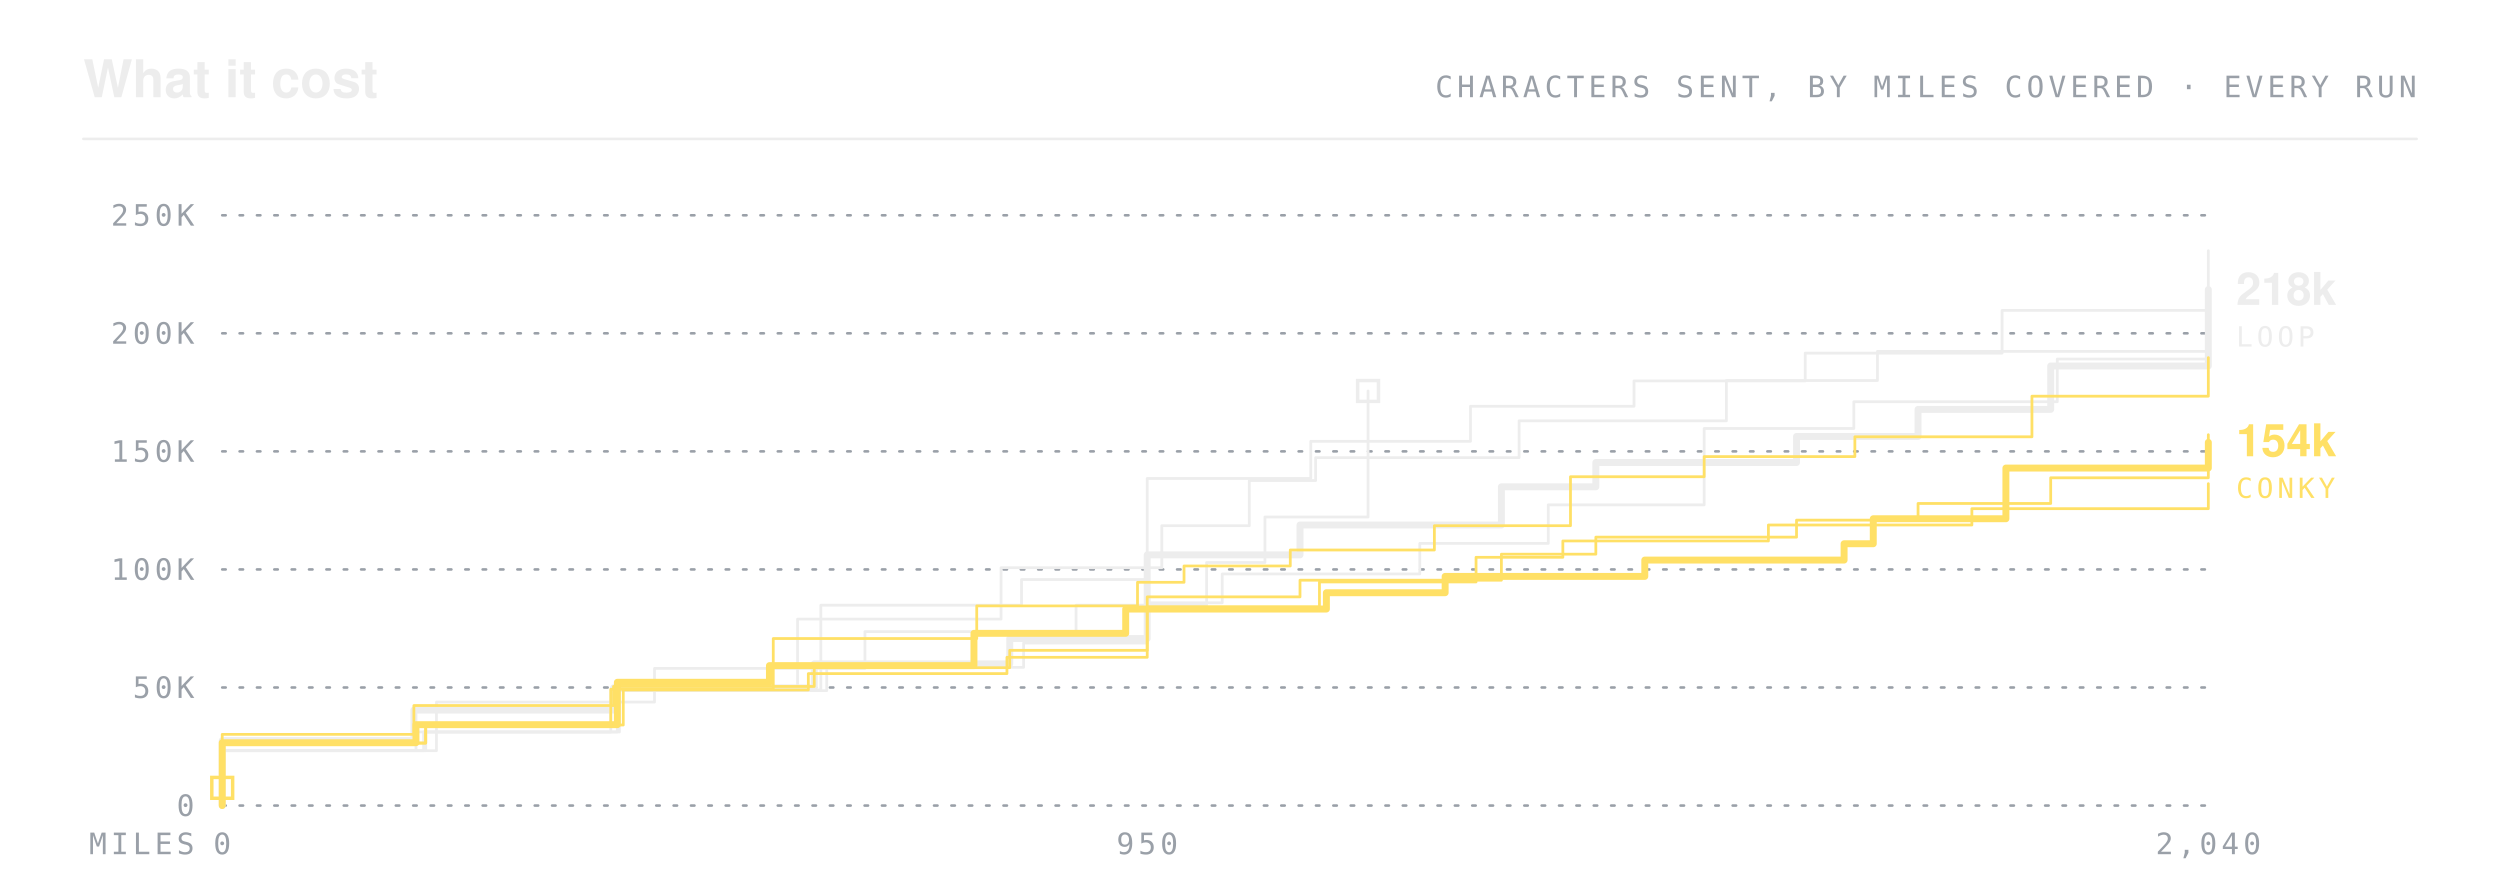
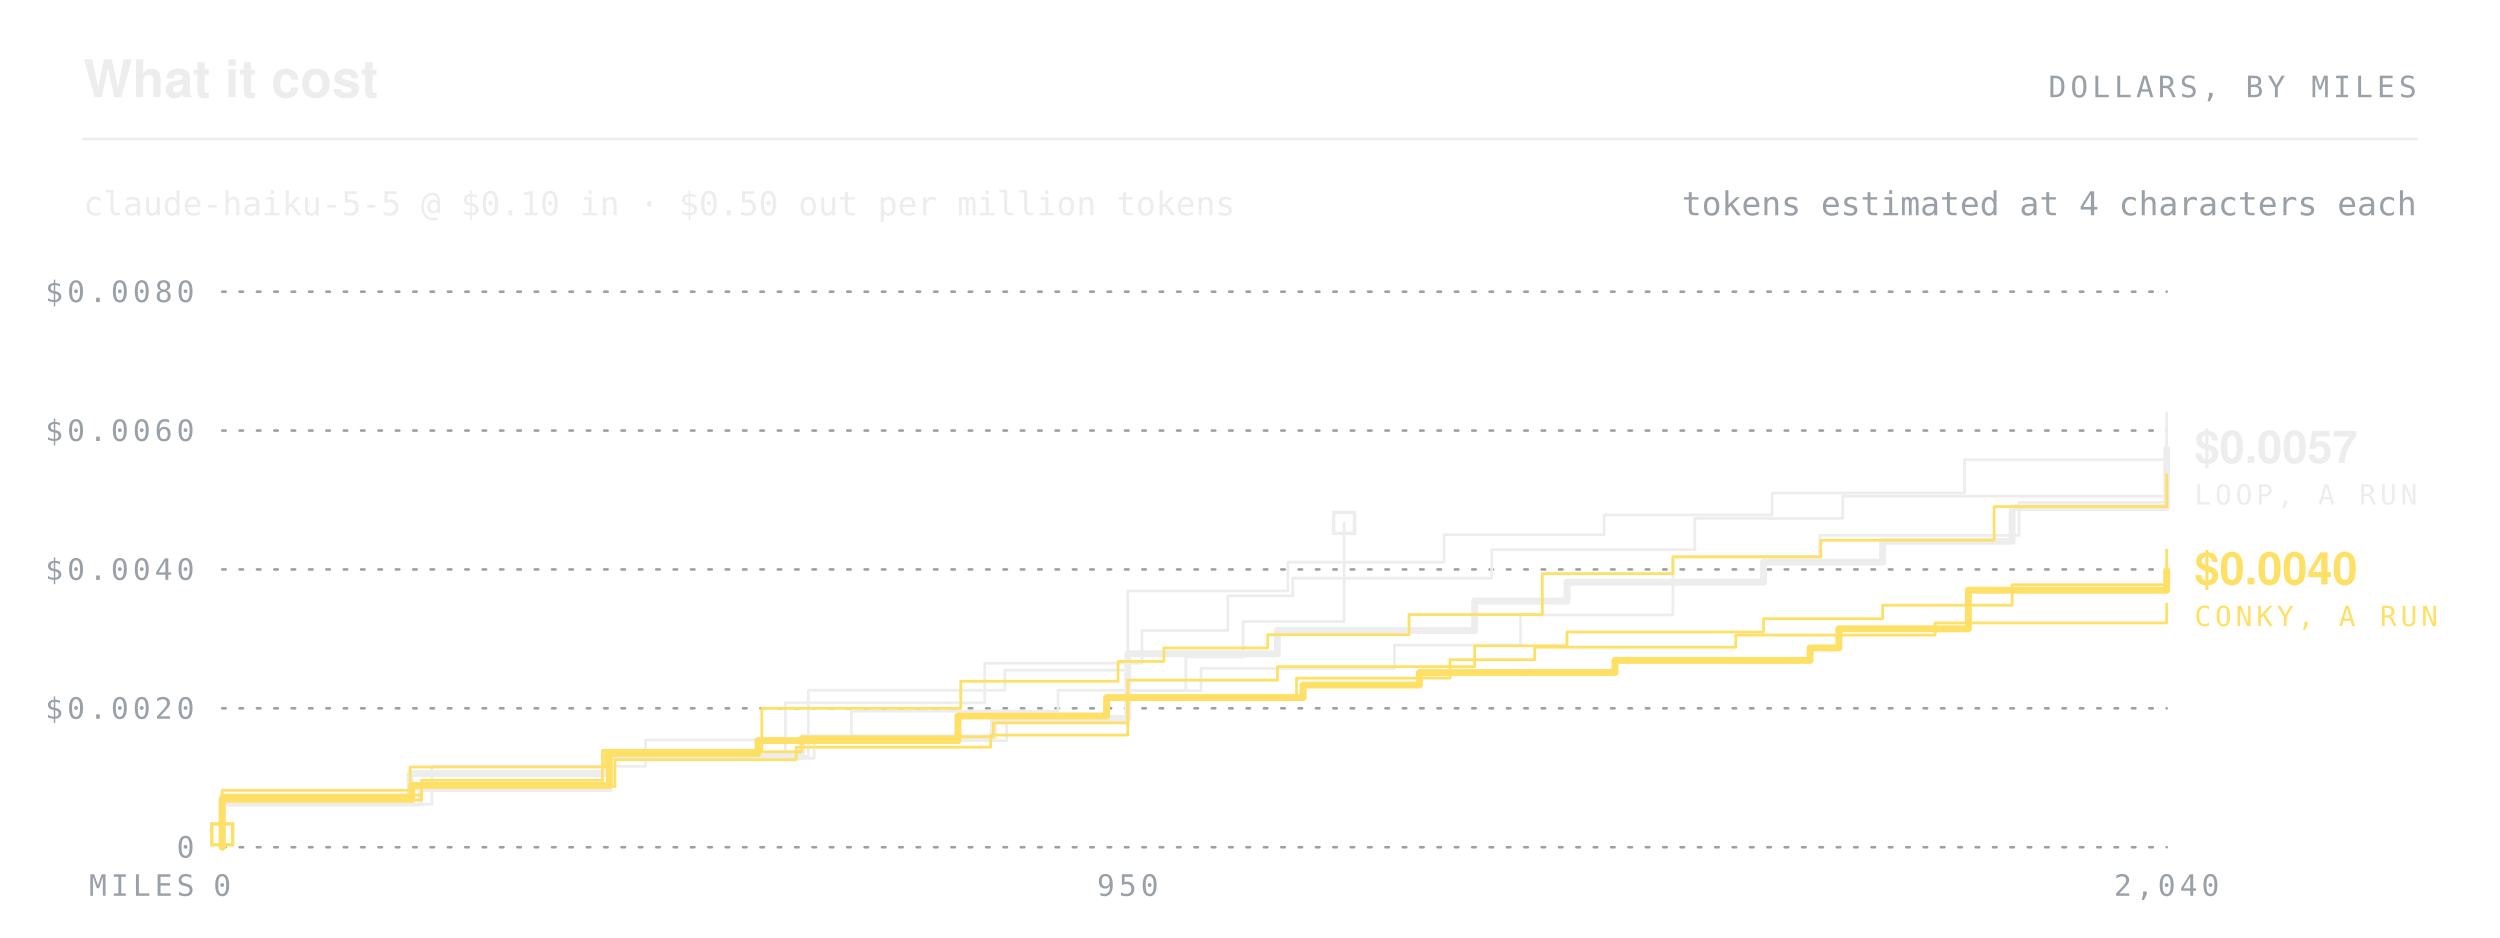
- <svg xmlns="http://www.w3.org/2000/svg" width="720" height="258" viewBox="0 0 720 258" role="img" aria-label="Text sent against progress made, one line for every run.">
+ <svg xmlns="http://www.w3.org/2000/svg" width="720" height="270" viewBox="0 0 720 270" role="img" aria-label="What each run cost against progress made, one line for every run.">
  <defs>
    <pattern id="dots" width="4" height="4" patternUnits="userSpaceOnUse">
      <path d="M0 0h1v1h-1z" fill="#EDEDED" shape-rendering="crispEdges" />
    </pattern>
    <pattern id="dense" width="4" height="4" patternUnits="userSpaceOnUse">
      <path d="M0 0h1v1h-1zM2 2h1v1h-1z" fill="#EDEDED" shape-rendering="crispEdges" />
    </pattern>
    <pattern id="dense-accent" width="4" height="4" patternUnits="userSpaceOnUse">
      <path d="M0 0h1v1h-1zM2 2h1v1h-1z" fill="#FFE066" shape-rendering="crispEdges" />
    </pattern>
  </defs>
  <text x="24.0" y="28.0" font-family="-apple-system, BlinkMacSystemFont, 'Segoe UI', Helvetica, Arial, sans-serif" font-size="15" font-weight="bold" text-anchor="start" fill="#EDEDED">What it cost</text>
-   <text x="696.0" y="28.0" font-family="ui-monospace, SFMono-Regular, Menlo, Consolas, monospace" font-size="8.5" font-weight="normal" text-anchor="end" fill="#9AA0A8" letter-spacing="0.14em">CHARACTERS SENT, BY MILES COVERED · EVERY RUN</text>
+   <text x="696.0" y="28.0" font-family="ui-monospace, SFMono-Regular, Menlo, Consolas, monospace" font-size="8.5" font-weight="normal" text-anchor="end" fill="#9AA0A8" letter-spacing="0.14em">DOLLARS, BY MILES</text>
  <line x1="24.0" y1="40.0" x2="696.0" y2="40.0" stroke="#EDEDED" stroke-width="0.75" stroke-linecap="round" />
-   <line x1="64.0" y1="232.0" x2="636.0" y2="232.0" stroke="#9AA0A8" stroke-width="0.75" stroke-linecap="round" stroke-dasharray="1 4" />
-   <text x="56.0" y="235.0" font-family="ui-monospace, SFMono-Regular, Menlo, Consolas, monospace" font-size="8.5" font-weight="normal" text-anchor="end" fill="#9AA0A8" letter-spacing="0.14em">0</text>
-   <line x1="64.0" y1="198.0" x2="636.0" y2="198.0" stroke="#9AA0A8" stroke-width="0.75" stroke-linecap="round" stroke-dasharray="1 4" />
-   <text x="56.0" y="201.0" font-family="ui-monospace, SFMono-Regular, Menlo, Consolas, monospace" font-size="8.5" font-weight="normal" text-anchor="end" fill="#9AA0A8" letter-spacing="0.14em">50K</text>
-   <line x1="64.0" y1="164.0" x2="636.0" y2="164.0" stroke="#9AA0A8" stroke-width="0.75" stroke-linecap="round" stroke-dasharray="1 4" />
-   <text x="56.0" y="167.0" font-family="ui-monospace, SFMono-Regular, Menlo, Consolas, monospace" font-size="8.5" font-weight="normal" text-anchor="end" fill="#9AA0A8" letter-spacing="0.14em">100K</text>
-   <line x1="64.0" y1="130.0" x2="636.0" y2="130.0" stroke="#9AA0A8" stroke-width="0.75" stroke-linecap="round" stroke-dasharray="1 4" />
-   <text x="56.0" y="133.0" font-family="ui-monospace, SFMono-Regular, Menlo, Consolas, monospace" font-size="8.5" font-weight="normal" text-anchor="end" fill="#9AA0A8" letter-spacing="0.14em">150K</text>
-   <line x1="64.0" y1="96.0" x2="636.0" y2="96.0" stroke="#9AA0A8" stroke-width="0.75" stroke-linecap="round" stroke-dasharray="1 4" />
-   <text x="56.0" y="99.0" font-family="ui-monospace, SFMono-Regular, Menlo, Consolas, monospace" font-size="8.5" font-weight="normal" text-anchor="end" fill="#9AA0A8" letter-spacing="0.14em">200K</text>
-   <line x1="64.0" y1="62.0" x2="636.0" y2="62.0" stroke="#9AA0A8" stroke-width="0.75" stroke-linecap="round" stroke-dasharray="1 4" />
-   <text x="56.0" y="65.0" font-family="ui-monospace, SFMono-Regular, Menlo, Consolas, monospace" font-size="8.5" font-weight="normal" text-anchor="end" fill="#9AA0A8" letter-spacing="0.14em">250K</text>
-   <text x="64.0" y="246.0" font-family="ui-monospace, SFMono-Regular, Menlo, Consolas, monospace" font-size="8.5" font-weight="normal" text-anchor="middle" fill="#9AA0A8" letter-spacing="0.14em">0</text>
-   <text x="330.4" y="246.0" font-family="ui-monospace, SFMono-Regular, Menlo, Consolas, monospace" font-size="8.5" font-weight="normal" text-anchor="middle" fill="#9AA0A8" letter-spacing="0.14em">950</text>
-   <text x="636.0" y="246.0" font-family="ui-monospace, SFMono-Regular, Menlo, Consolas, monospace" font-size="8.5" font-weight="normal" text-anchor="middle" fill="#9AA0A8" letter-spacing="0.14em">2,040</text>
-   <text x="56.0" y="246.0" font-family="ui-monospace, SFMono-Regular, Menlo, Consolas, monospace" font-size="8.5" font-weight="normal" text-anchor="end" fill="#9AA0A8" letter-spacing="0.14em">MILES</text>
-   <path d="M64.0,232.0 L64.0,232.0 L64.0,221.1 L64.0,221.1 L64.0,216.1 L119.8,216.1 L119.8,210.8 L177.8,210.8 L177.8,198.7 L236.4,198.7 L236.4,174.3 L294.2,174.3 L294.2,166.9 L330.4,166.9 L330.4,137.8 L377.5,137.8 L377.5,127.1 L423.5,127.1 L423.5,117.0 L470.6,117.0 L470.6,109.7 L519.9,109.7 L519.9,101.7 L576.6,101.7 L576.6,89.4 L636.0,89.4 L636.0,72.2" fill="none" stroke="#EDEDED" stroke-width="0.8" stroke-linejoin="round" stroke-linecap="round" />
-   <path d="M64.0,232.0 L64.0,232.0 L64.0,220.9 L64.0,220.9 L64.0,213.3 L119.2,213.3 L119.2,204.5 L176.7,204.5 L176.7,198.1 L234.5,198.1 L234.5,191.2 L290.8,191.2 L290.8,183.9 L330.4,183.9 L330.4,159.8 L374.4,159.8 L374.4,151.2 L432.4,151.2 L432.4,140.2 L459.6,140.2 L459.6,133.2 L517.4,133.2 L517.4,125.7 L552.4,125.7 L552.4,117.9 L590.6,117.9 L590.6,105.4 L636.0,105.4 L636.0,83.4" fill="none" stroke="#EDEDED" stroke-width="2.0" stroke-linejoin="round" stroke-linecap="round" />
-   <path d="M64.0,232.0 L64.0,232.0 L64.0,221.0 L64.0,221.0 L64.0,216.2 L122.0,216.2 L122.0,210.8 L178.4,210.8 L178.4,198.9 L238.1,198.9 L238.1,192.2 L294.8,192.2 L294.8,185.2 L330.4,185.2 L330.4,173.6 L352.0,173.6 L352.0,165.3 L408.9,165.3 L408.9,156.5 L445.9,156.5 L445.9,145.4 L490.8,145.4 L490.8,123.4 L533.9,123.4 L533.9,115.7 L592.5,115.7 L592.5,103.4 L636.0,103.4 L636.0,90.2" fill="none" stroke="#EDEDED" stroke-width="0.8" stroke-linejoin="round" stroke-linecap="round" />
-   <path d="M64.0,232.0 L64.0,232.0 L64.0,221.1 L64.0,221.1 L64.0,216.2 L122.6,216.2 L122.6,210.8 L175.9,210.8 L175.9,198.8 L229.7,198.8 L229.7,178.3 L288.3,178.3 L288.3,163.5 L334.6,163.5 L334.6,151.4 L359.8,151.4 L359.8,138.4 L378.9,138.4 L378.9,131.8 L437.5,131.8 L437.5,121.2 L497.2,121.2 L497.2,109.6 L540.7,109.6 L540.7,101.2 L636.0,101.2 L636.0,83.8" fill="none" stroke="#EDEDED" stroke-width="0.8" stroke-linejoin="round" stroke-linecap="round" />
-   <path d="M64.0,232.0 L64.0,232.0 L64.0,221.1 L64.0,221.1 L64.0,216.2 L125.7,216.2 L125.7,202.2 L188.5,202.2 L188.5,192.5 L249.1,192.5 L249.1,181.9 L309.9,181.9 L309.9,174.3 L347.5,174.3 L347.5,162.0 L364.3,162.0 L364.3,148.9 L394.0,148.9 L394.0,128.2 L394.0,128.2 L394.0,112.6" fill="none" stroke="#EDEDED" stroke-width="0.8" stroke-linejoin="round" stroke-linecap="round" />
-   <rect x="391.0" y="109.6" width="6.0" height="6.0" fill="none" stroke="#EDEDED" stroke-width="1.0" />
-   <text x="644.0" y="87.8" font-family="-apple-system, BlinkMacSystemFont, 'Segoe UI', Helvetica, Arial, sans-serif" font-size="13" font-weight="bold" text-anchor="start" fill="#EDEDED">218k</text>
-   <text x="644.0" y="99.8" font-family="ui-monospace, SFMono-Regular, Menlo, Consolas, monospace" font-size="8" font-weight="normal" text-anchor="start" fill="#EDEDED" letter-spacing="0.14em">LOOP</text>
-   <path d="M64.0,232.0 L64.0,232.0 L64.0,219.1 L64.0,219.1 L64.0,213.9 L119.8,213.9 L119.8,208.7 L177.8,208.7 L177.8,196.5 L221.6,196.5 L221.6,191.7 L280.5,191.7 L280.5,182.4 L324.2,182.4 L324.2,175.4 L382.0,175.4 L382.0,170.7 L416.2,170.7 L416.2,166.0 L473.7,166.0 L473.7,161.3 L531.1,161.3 L531.1,156.6 L539.5,156.6 L539.5,149.4 L577.7,149.4 L577.7,134.8 L636.0,134.8 L636.0,127.4" fill="none" stroke="#FFE066" stroke-width="2.0" stroke-linejoin="round" stroke-linecap="round" />
-   <path d="M64.0,232.0 L64.0,232.0 L64.0,219.2 L64.0,219.2 L64.0,211.5 L119.2,211.5 L119.2,203.2 L176.7,203.2 L176.7,197.7 L234.5,197.7 L234.5,192.3 L290.8,192.3 L290.8,187.3 L330.4,187.3 L330.4,171.9 L374.4,171.9 L374.4,167.1 L432.4,167.1 L432.4,159.6 L459.6,159.6 L459.6,154.7 L517.4,154.7 L517.4,149.8 L552.4,149.8 L552.4,145.0 L590.6,145.0 L590.6,137.6 L636.0,137.6 L636.0,125.2" fill="none" stroke="#FFE066" stroke-width="0.8" stroke-linejoin="round" stroke-linecap="round" />
-   <path d="M64.0,232.0 L64.0,232.0 L64.0,219.2 L64.0,219.2 L64.0,214.0 L122.6,214.0 L122.6,208.8 L179.5,208.8 L179.5,198.7 L232.8,198.7 L232.8,194.0 L290.0,194.0 L290.0,189.3 L330.4,189.3 L330.4,174.8 L380.0,174.8 L380.0,167.6 L425.1,167.6 L425.1,160.5 L450.1,160.5 L450.1,155.8 L509.3,155.8 L509.3,151.2 L567.9,151.2 L567.9,146.5 L636.0,146.5 L636.0,139.3" fill="none" stroke="#FFE066" stroke-width="0.8" stroke-linejoin="round" stroke-linecap="round" />
-   <path d="M64.0,232.0 L64.0,232.0 L64.0,219.2 L64.0,219.2 L64.0,214.0 L122.6,214.0 L122.6,208.7 L175.9,208.7 L175.9,198.5 L222.7,198.5 L222.7,183.9 L281.3,183.9 L281.3,174.5 L327.6,174.5 L327.6,167.7 L341.0,167.7 L341.0,163.0 L371.6,163.0 L371.6,158.4 L413.1,158.4 L413.1,151.4 L452.3,151.4 L452.3,137.3 L490.8,137.3 L490.8,131.5 L534.2,131.5 L534.2,125.8 L585.2,125.8 L585.2,114.1 L636.0,114.1 L636.0,103.0" fill="none" stroke="#FFE066" stroke-width="0.8" stroke-linejoin="round" stroke-linecap="round" />
-   <path d="M64.0,232.0 L64.0,232.0 L64.0,226.9" fill="none" stroke="#FFE066" stroke-width="0.8" stroke-linejoin="round" stroke-linecap="round" />
-   <rect x="61.0" y="223.9" width="6.0" height="6.0" fill="none" stroke="#FFE066" stroke-width="1.0" />
-   <text x="644.0" y="131.4" font-family="-apple-system, BlinkMacSystemFont, 'Segoe UI', Helvetica, Arial, sans-serif" font-size="13" font-weight="bold" text-anchor="start" fill="#FFE066">154k</text>
-   <text x="644.0" y="143.4" font-family="ui-monospace, SFMono-Regular, Menlo, Consolas, monospace" font-size="8" font-weight="normal" text-anchor="start" fill="#FFE066" letter-spacing="0.14em">CONKY</text>
+   <text x="24.0" y="62.0" font-family="ui-monospace, SFMono-Regular, Menlo, Consolas, monospace" font-size="9.5" font-weight="normal" text-anchor="start" fill="#EDEDED">claude-haiku-5-5 @ $0.10 in · $0.50 out per million tokens</text>
+   <text x="696.0" y="62.0" font-family="ui-monospace, SFMono-Regular, Menlo, Consolas, monospace" font-size="9.5" font-weight="normal" text-anchor="end" fill="#9AA0A8">tokens estimated at 4 characters each</text>
+   <line x1="64.0" y1="244.0" x2="624.0" y2="244.0" stroke="#9AA0A8" stroke-width="0.75" stroke-linecap="round" stroke-dasharray="1 4" />
+   <text x="56.0" y="247.0" font-family="ui-monospace, SFMono-Regular, Menlo, Consolas, monospace" font-size="8.5" font-weight="normal" text-anchor="end" fill="#9AA0A8" letter-spacing="0.14em">0</text>
+   <line x1="64.0" y1="204.0" x2="624.0" y2="204.0" stroke="#9AA0A8" stroke-width="0.75" stroke-linecap="round" stroke-dasharray="1 4" />
+   <text x="56.0" y="207.0" font-family="ui-monospace, SFMono-Regular, Menlo, Consolas, monospace" font-size="8.5" font-weight="normal" text-anchor="end" fill="#9AA0A8" letter-spacing="0.14em">$0.0020</text>
+   <line x1="64.0" y1="164.0" x2="624.0" y2="164.0" stroke="#9AA0A8" stroke-width="0.75" stroke-linecap="round" stroke-dasharray="1 4" />
+   <text x="56.0" y="167.0" font-family="ui-monospace, SFMono-Regular, Menlo, Consolas, monospace" font-size="8.5" font-weight="normal" text-anchor="end" fill="#9AA0A8" letter-spacing="0.14em">$0.0040</text>
+   <line x1="64.0" y1="124.0" x2="624.0" y2="124.0" stroke="#9AA0A8" stroke-width="0.75" stroke-linecap="round" stroke-dasharray="1 4" />
+   <text x="56.0" y="127.0" font-family="ui-monospace, SFMono-Regular, Menlo, Consolas, monospace" font-size="8.5" font-weight="normal" text-anchor="end" fill="#9AA0A8" letter-spacing="0.14em">$0.0060</text>
+   <line x1="64.0" y1="84.0" x2="624.0" y2="84.0" stroke="#9AA0A8" stroke-width="0.75" stroke-linecap="round" stroke-dasharray="1 4" />
+   <text x="56.0" y="87.0" font-family="ui-monospace, SFMono-Regular, Menlo, Consolas, monospace" font-size="8.5" font-weight="normal" text-anchor="end" fill="#9AA0A8" letter-spacing="0.14em">$0.0080</text>
+   <text x="64.0" y="258.0" font-family="ui-monospace, SFMono-Regular, Menlo, Consolas, monospace" font-size="8.5" font-weight="normal" text-anchor="middle" fill="#9AA0A8" letter-spacing="0.14em">0</text>
+   <text x="324.8" y="258.0" font-family="ui-monospace, SFMono-Regular, Menlo, Consolas, monospace" font-size="8.5" font-weight="normal" text-anchor="middle" fill="#9AA0A8" letter-spacing="0.14em">950</text>
+   <text x="624.0" y="258.0" font-family="ui-monospace, SFMono-Regular, Menlo, Consolas, monospace" font-size="8.5" font-weight="normal" text-anchor="middle" fill="#9AA0A8" letter-spacing="0.14em">2,040</text>
+   <text x="56.0" y="258.0" font-family="ui-monospace, SFMono-Regular, Menlo, Consolas, monospace" font-size="8.5" font-weight="normal" text-anchor="end" fill="#9AA0A8" letter-spacing="0.14em">MILES</text>
+   <path d="M64.0,244.0 L64.0,244.0 L64.0,235.5 L64.0,235.5 L64.0,231.6 L118.6,231.6 L118.6,227.4 L175.5,227.4 L175.5,217.9 L232.8,217.9 L232.8,198.8 L289.4,198.8 L289.4,193.0 L324.8,193.0 L324.8,170.2 L370.9,170.2 L370.9,161.9 L415.9,161.9 L415.9,154.0 L462.0,154.0 L462.0,148.3 L510.4,148.3 L510.4,142.0 L565.8,142.0 L565.8,132.4 L624.0,132.4 L624.0,118.9" fill="none" stroke="#EDEDED" stroke-width="0.8" stroke-linejoin="round" stroke-linecap="round" />
+   <path d="M64.0,244.0 L64.0,244.0 L64.0,235.4 L64.0,235.4 L64.0,229.6 L118.1,229.6 L118.1,222.8 L174.4,222.8 L174.4,217.9 L230.9,217.9 L230.9,212.5 L286.1,212.5 L286.1,206.9 L324.8,206.9 L324.8,188.3 L367.9,188.3 L367.9,181.6 L424.7,181.6 L424.7,173.1 L451.3,173.1 L451.3,167.7 L507.9,167.7 L507.9,161.9 L542.2,161.9 L542.2,155.9 L579.5,155.9 L579.5,146.2 L624.0,146.2 L624.0,129.3" fill="none" stroke="#EDEDED" stroke-width="2.0" stroke-linejoin="round" stroke-linecap="round" />
+   <path d="M64.0,244.0 L64.0,244.0 L64.0,235.5 L64.0,235.5 L64.0,231.8 L120.8,231.8 L120.8,227.7 L176.0,227.7 L176.0,218.4 L234.5,218.4 L234.5,213.3 L289.9,213.3 L289.9,207.8 L324.8,207.8 L324.8,198.9 L345.9,198.9 L345.9,192.5 L401.6,192.5 L401.6,185.8 L437.9,185.8 L437.9,177.1 L481.8,177.1 L481.8,160.2 L524.1,160.2 L524.1,154.2 L581.5,154.2 L581.5,144.7 L624.0,144.7 L624.0,134.5" fill="none" stroke="#EDEDED" stroke-width="0.8" stroke-linejoin="round" stroke-linecap="round" />
+   <path d="M64.0,244.0 L64.0,244.0 L64.0,235.5 L64.0,235.5 L64.0,231.8 L121.4,231.8 L121.4,227.6 L173.5,227.6 L173.5,218.3 L226.2,218.3 L226.2,202.4 L283.6,202.4 L283.6,191.0 L328.9,191.0 L328.9,181.6 L353.6,181.6 L353.6,171.6 L372.3,171.6 L372.3,166.5 L429.6,166.5 L429.6,158.3 L488.1,158.3 L488.1,149.3 L530.7,149.3 L530.7,142.9 L624.0,142.9 L624.0,129.3" fill="none" stroke="#EDEDED" stroke-width="0.8" stroke-linejoin="round" stroke-linecap="round" />
+   <path d="M64.0,244.0 L64.0,244.0 L64.0,235.4 L64.0,235.4 L64.0,231.6 L124.4,231.6 L124.4,220.7 L185.9,220.7 L185.9,213.1 L245.2,213.1 L245.2,204.8 L304.7,204.8 L304.7,198.8 L341.5,198.8 L341.5,189.2 L358.0,189.2 L358.0,179.0 L387.1,179.0 L387.1,162.7 L387.1,162.7 L387.1,150.6" fill="none" stroke="#EDEDED" stroke-width="0.8" stroke-linejoin="round" stroke-linecap="round" />
+   <rect x="384.1" y="147.6" width="6.0" height="6.0" fill="none" stroke="#EDEDED" stroke-width="1.0" />
+   <text x="632.0" y="133.3" font-family="-apple-system, BlinkMacSystemFont, 'Segoe UI', Helvetica, Arial, sans-serif" font-size="13" font-weight="bold" text-anchor="start" fill="#EDEDED">$0.0057</text>
+   <text x="632.0" y="145.3" font-family="ui-monospace, SFMono-Regular, Menlo, Consolas, monospace" font-size="8" font-weight="normal" text-anchor="start" fill="#EDEDED" letter-spacing="0.14em">LOOP, A RUN</text>
+   <path d="M64.0,244.0 L64.0,244.0 L64.0,234.2 L64.0,234.2 L64.0,230.2 L118.6,230.2 L118.6,226.2 L175.5,226.2 L175.5,217.0 L218.3,217.0 L218.3,213.3 L275.9,213.3 L275.9,206.2 L318.7,206.2 L318.7,200.9 L375.3,200.9 L375.3,197.3 L408.8,197.3 L408.8,193.7 L465.1,193.7 L465.1,190.2 L521.3,190.2 L521.3,186.6 L529.6,186.6 L529.6,181.1 L566.9,181.1 L566.9,170.0 L624.0,170.0 L624.0,164.3" fill="none" stroke="#FFE066" stroke-width="2.0" stroke-linejoin="round" stroke-linecap="round" />
+   <path d="M64.0,244.0 L64.0,244.0 L64.0,233.8 L64.0,233.8 L64.0,227.6 L118.1,227.6 L118.1,220.9 L174.4,220.9 L174.4,216.5 L230.9,216.5 L230.9,212.2 L286.1,212.2 L286.1,208.2 L324.8,208.2 L324.8,195.9 L367.9,195.9 L367.9,192.0 L424.7,192.0 L424.7,186.0 L451.3,186.0 L451.3,182.0 L507.9,182.0 L507.9,178.2 L542.2,178.2 L542.2,174.3 L579.5,174.3 L579.5,168.4 L624.0,168.4 L624.0,158.4" fill="none" stroke="#FFE066" stroke-width="0.8" stroke-linejoin="round" stroke-linecap="round" />
+   <path d="M64.0,244.0 L64.0,244.0 L64.0,234.3 L64.0,234.3 L64.0,230.4 L121.4,230.4 L121.4,226.5 L177.1,226.5 L177.1,218.8 L229.3,218.8 L229.3,215.2 L285.3,215.2 L285.3,211.7 L324.8,211.7 L324.8,200.7 L373.4,200.7 L373.4,195.3 L417.6,195.3 L417.6,190.0 L442.0,190.0 L442.0,186.4 L499.9,186.4 L499.9,182.9 L557.3,182.9 L557.3,179.4 L624.0,179.4 L624.0,173.9" fill="none" stroke="#FFE066" stroke-width="0.8" stroke-linejoin="round" stroke-linecap="round" />
+   <path d="M64.0,244.0 L64.0,244.0 L64.0,233.3 L64.0,233.3 L64.0,229.0 L121.4,229.0 L121.4,224.7 L173.5,224.7 L173.5,216.1 L219.4,216.1 L219.4,204.0 L276.7,204.0 L276.7,196.2 L322.0,196.2 L322.0,190.5 L335.2,190.5 L335.2,186.6 L365.1,186.6 L365.1,182.8 L405.8,182.8 L405.8,177.0 L444.2,177.0 L444.2,165.2 L481.8,165.2 L481.8,160.4 L524.4,160.4 L524.4,155.6 L574.3,155.6 L574.3,145.9 L624.0,145.9 L624.0,136.7" fill="none" stroke="#FFE066" stroke-width="0.8" stroke-linejoin="round" stroke-linecap="round" />
+   <path d="M64.0,244.0 L64.0,244.0 L64.0,240.3" fill="none" stroke="#FFE066" stroke-width="0.8" stroke-linejoin="round" stroke-linecap="round" />
+   <rect x="61.0" y="237.3" width="6.0" height="6.0" fill="none" stroke="#FFE066" stroke-width="1.0" />
+   <text x="632.0" y="168.3" font-family="-apple-system, BlinkMacSystemFont, 'Segoe UI', Helvetica, Arial, sans-serif" font-size="13" font-weight="bold" text-anchor="start" fill="#FFE066">$0.0040</text>
+   <text x="632.0" y="180.3" font-family="ui-monospace, SFMono-Regular, Menlo, Consolas, monospace" font-size="8" font-weight="normal" text-anchor="start" fill="#FFE066" letter-spacing="0.14em">CONKY, A RUN</text>
</svg>
